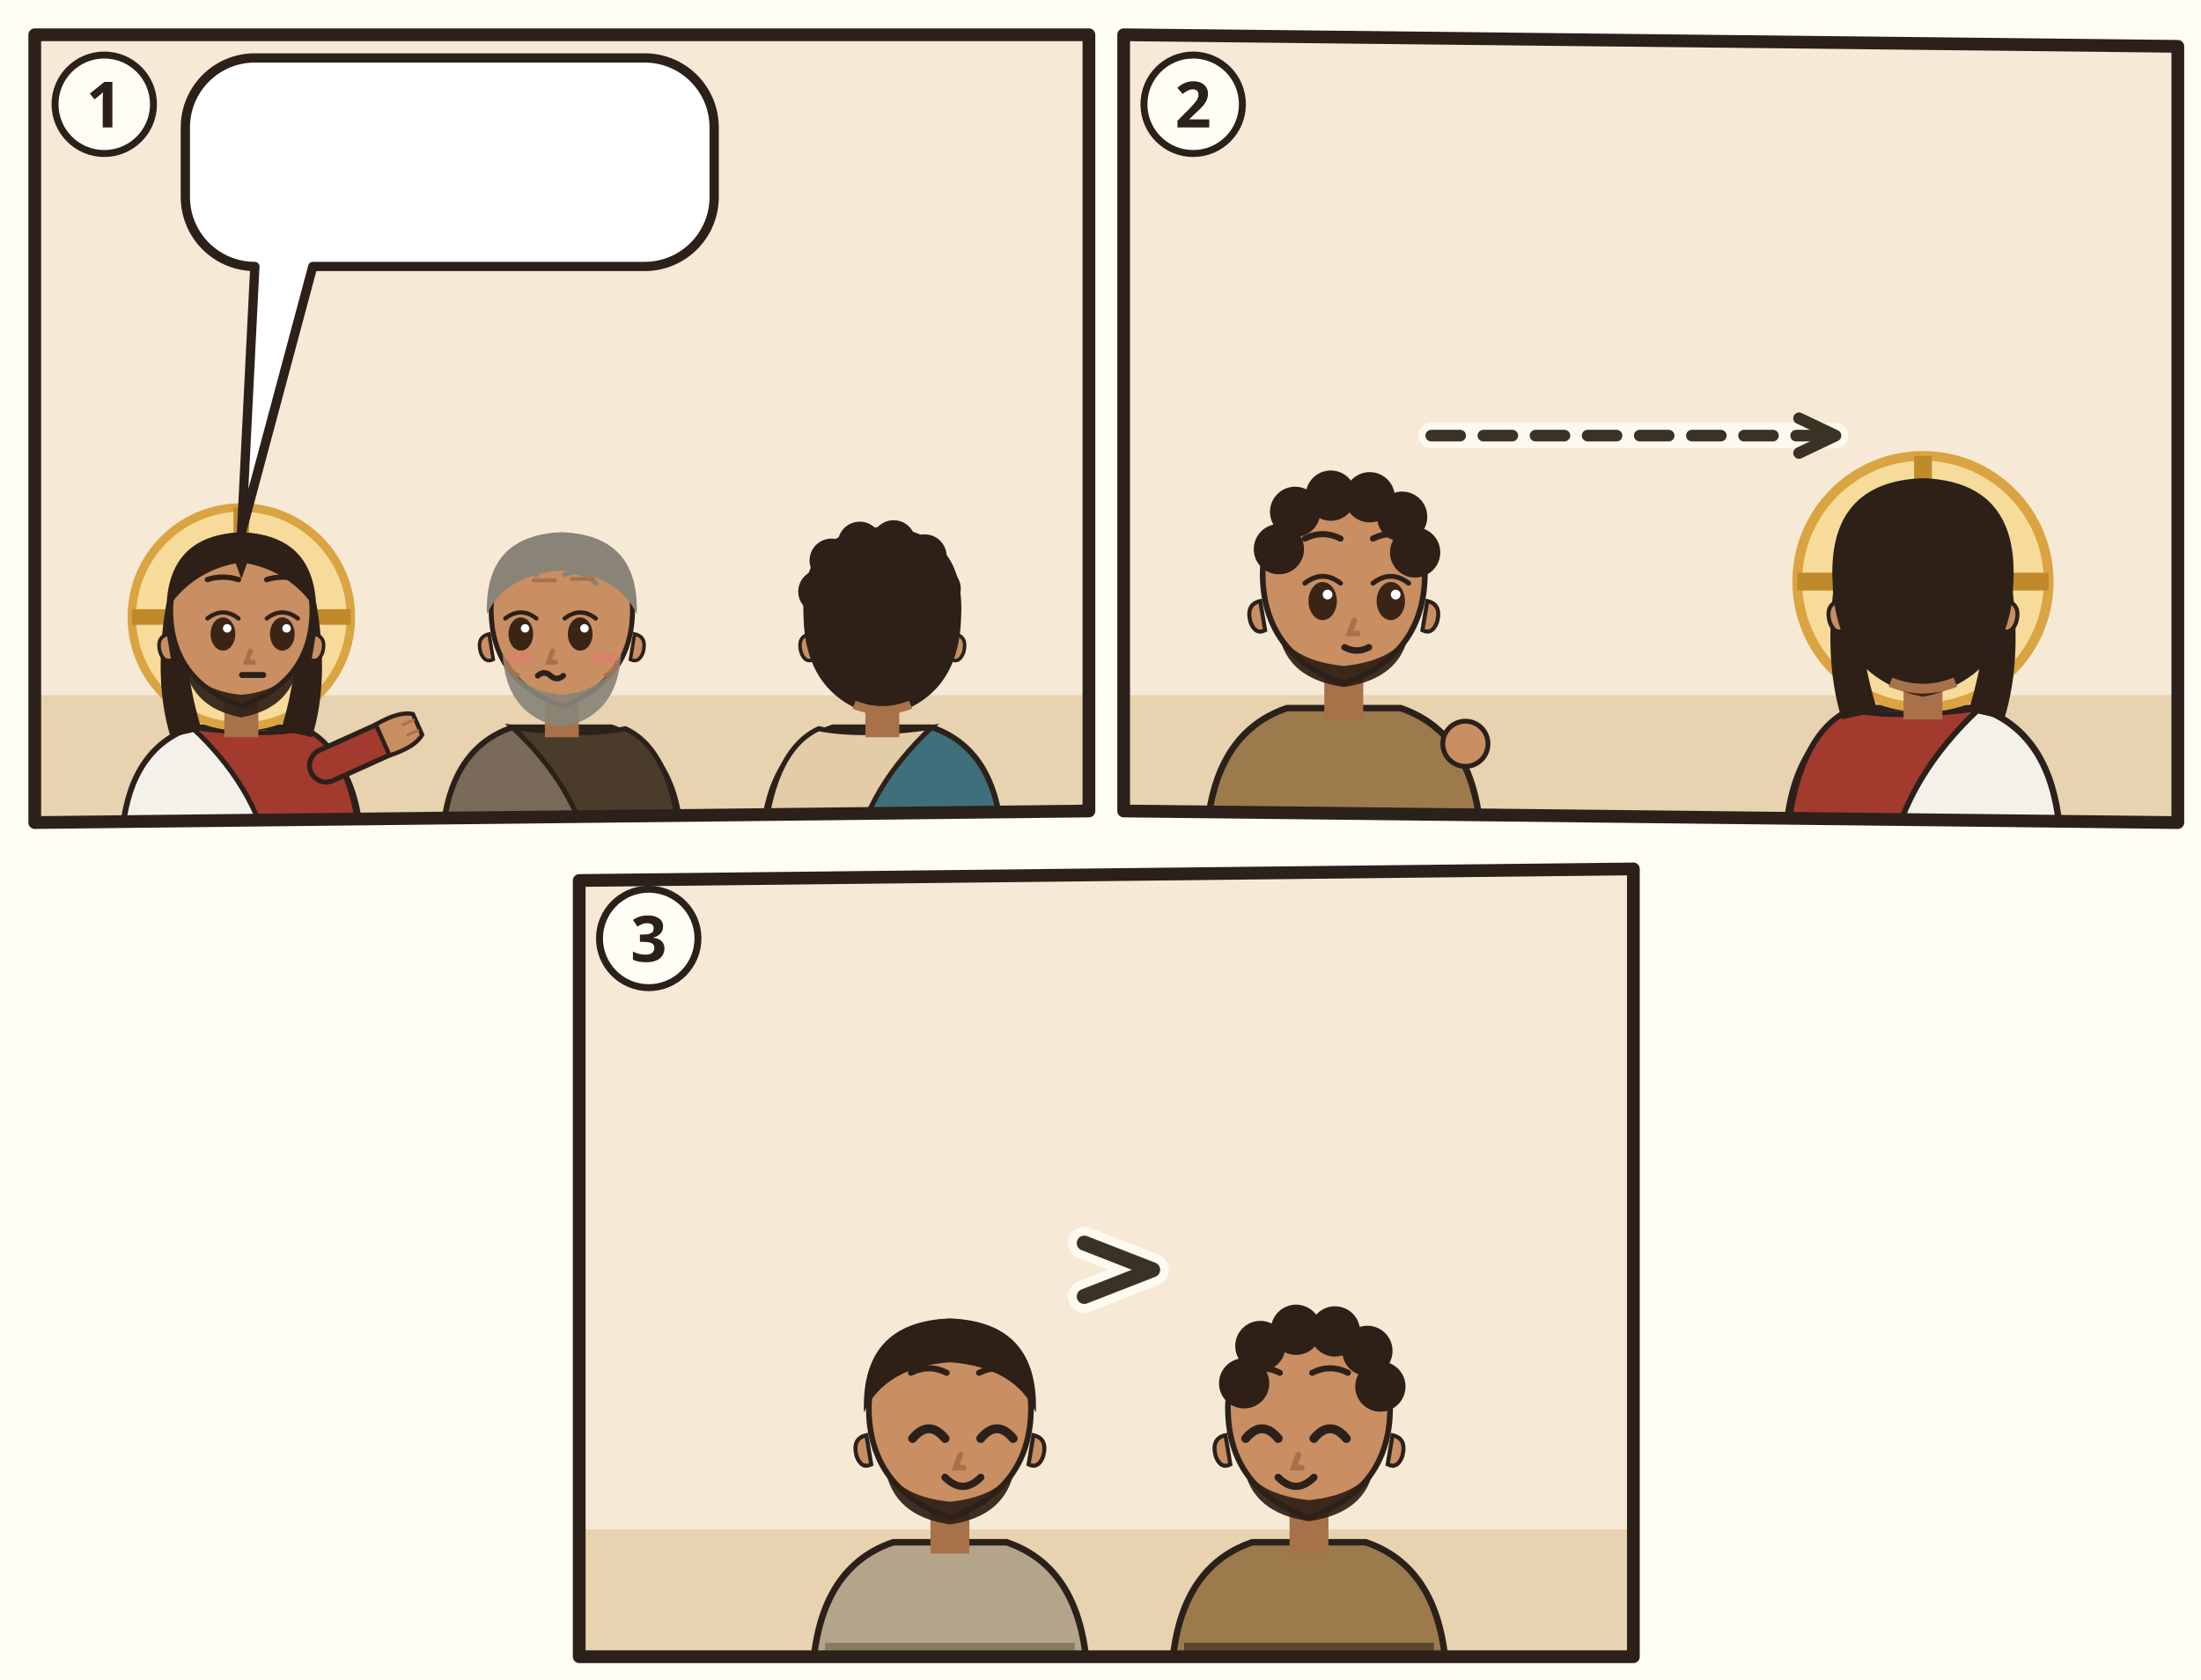
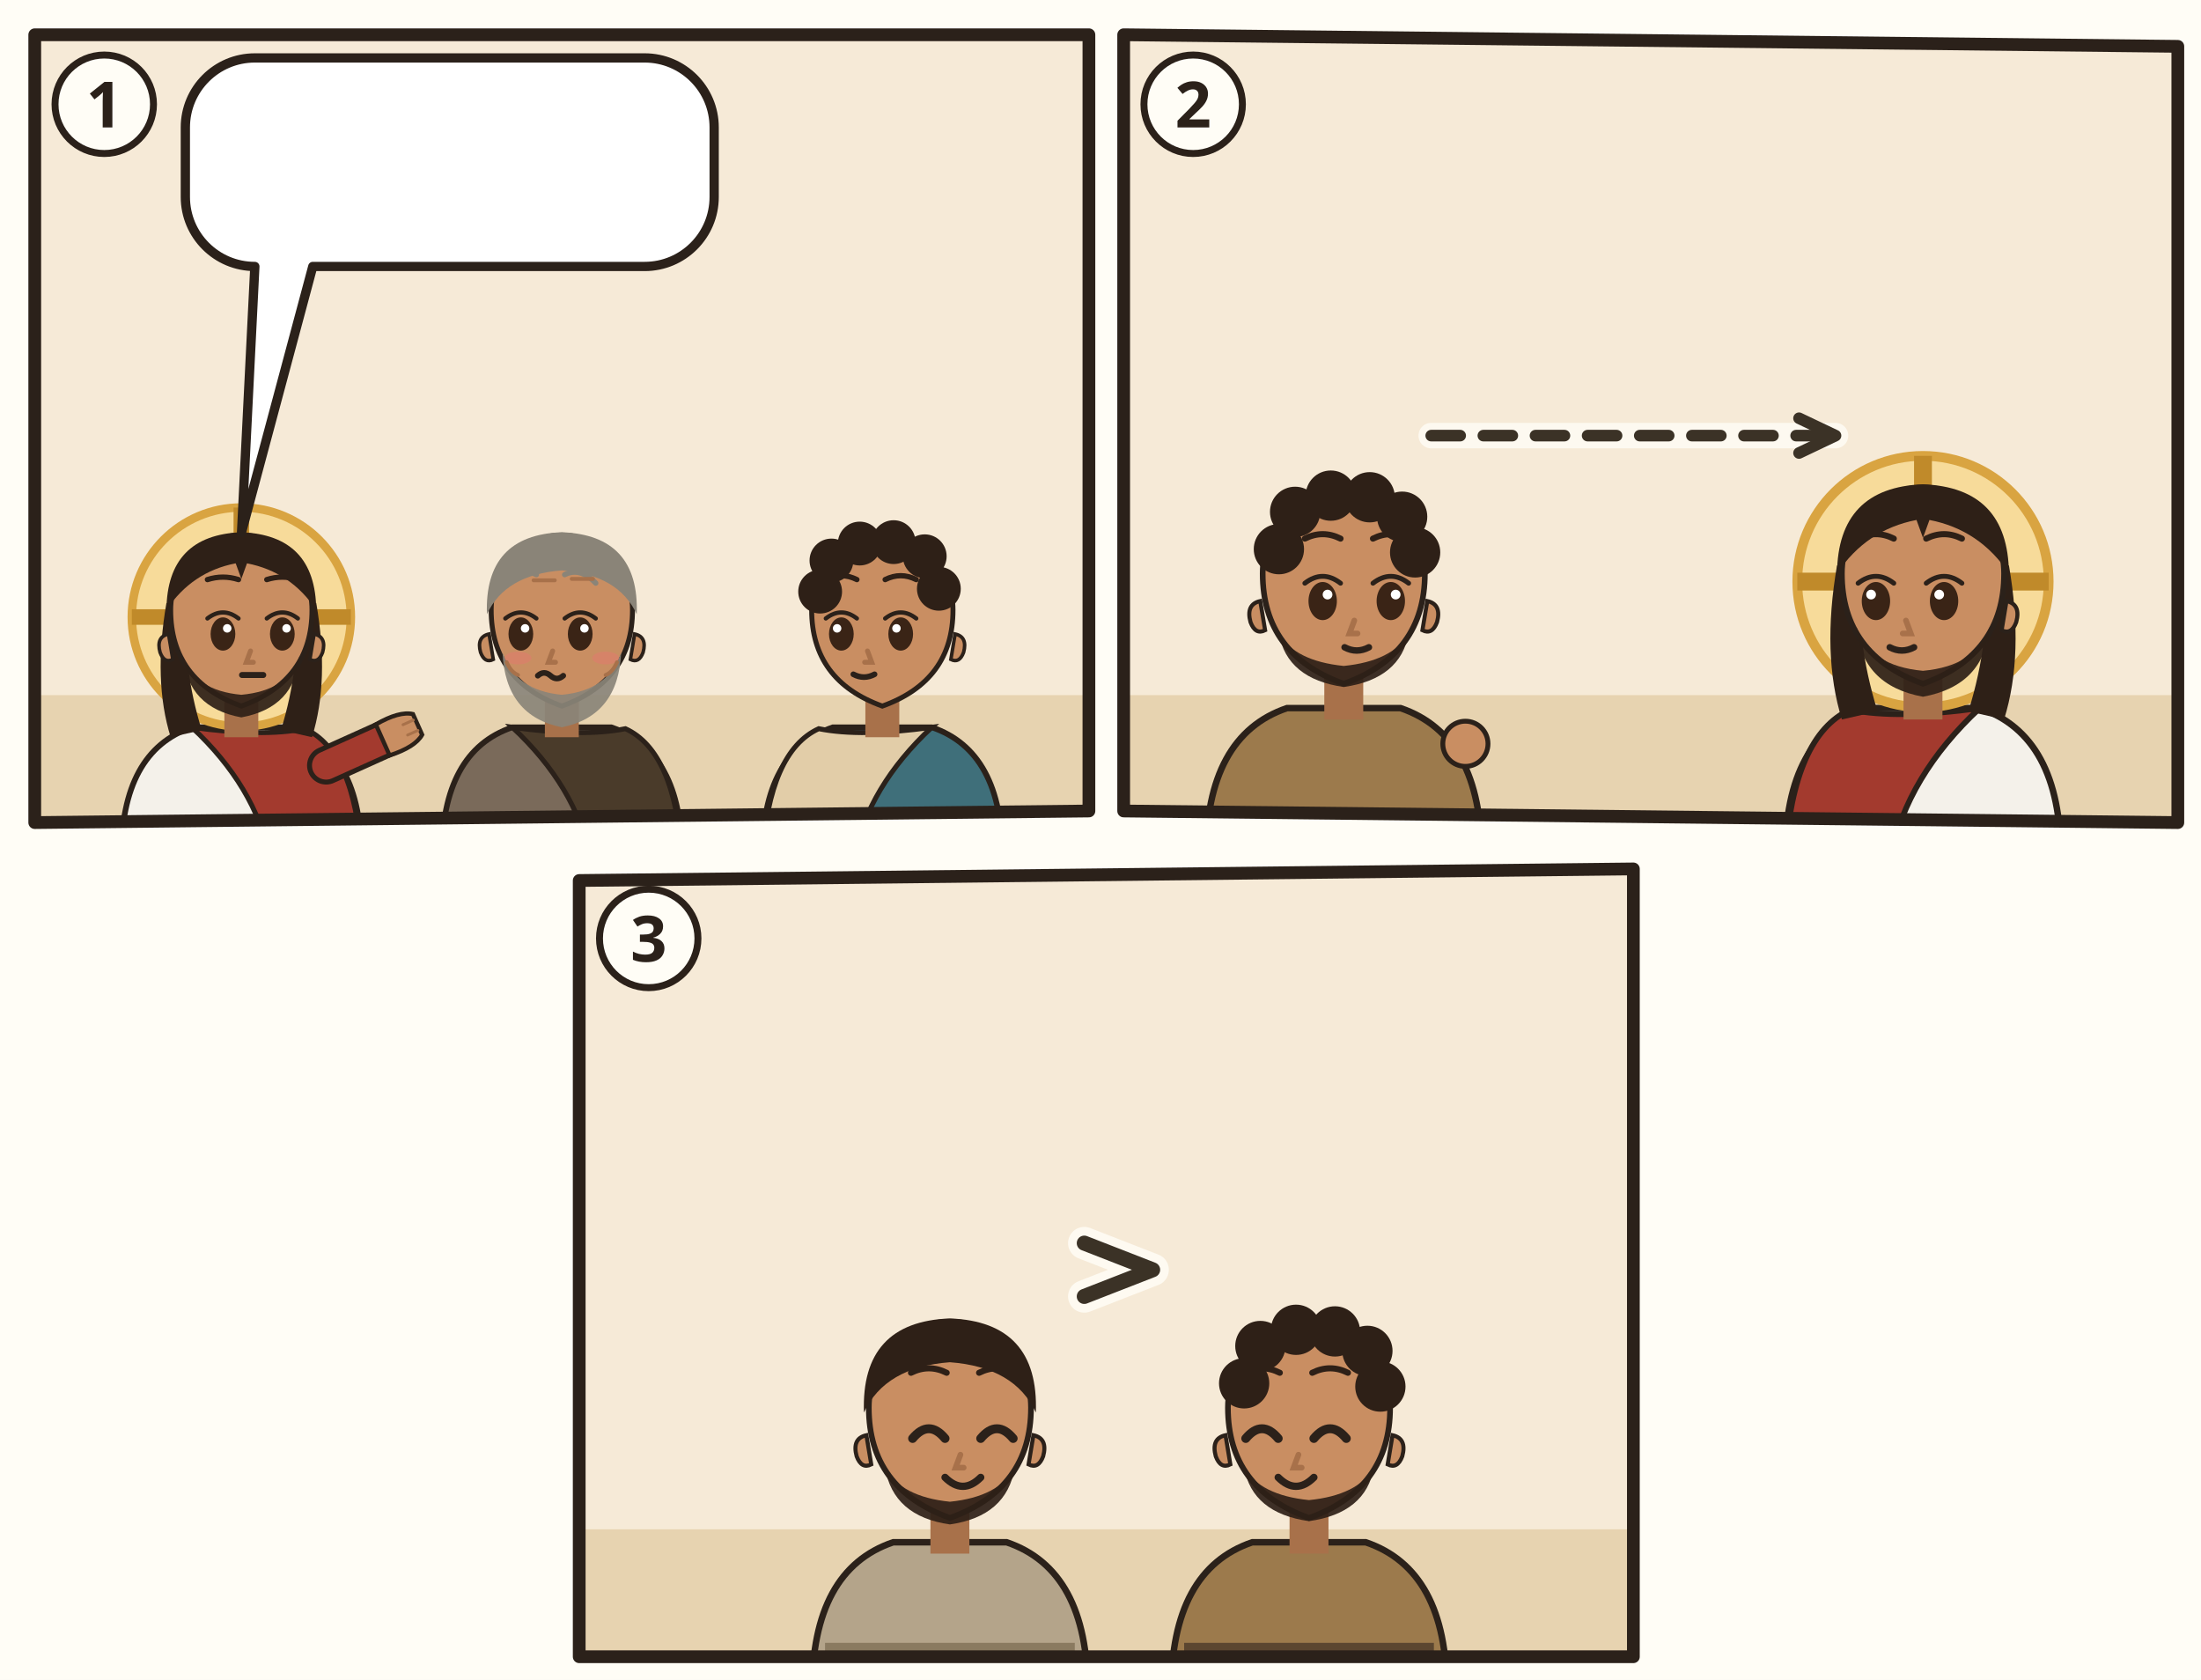
<svg xmlns="http://www.w3.org/2000/svg" viewBox="0 0 380 290">
  <rect width="380" height="290" fill="#FFFDF6" />
  <g transform="translate(4 4)">
    <clipPath id="an-cp-mat-010-034-042-1">
      <polygon points="2,2 184,2 184,136 2,138" />
    </clipPath>
    <g clip-path="url(#an-cp-mat-010-034-042-1)">
      <polygon points="2,2 184,2 184,136 2,138" fill="#F6EAD7" />
      <path d="M0 116h186v24H0z" fill="#E7D3B0" />
      <g transform="translate(37.66667 102.52) scale(1.22)">
        <path d="M-17 34Q-17 19-7 15.6L7 15.6Q17 19 17 34z" fill="#F4F1EA" stroke="#2B211A" stroke-width=".8" />
        <path d="M-7 15.6Q3 17 9 15.8Q16 19 17 34L4 34Q2 24-7 15.6z" fill="#A33A2E" stroke="#2B211A" stroke-width=".7" />
        <path d="M12 21L21.1 16.9" stroke="#2B211A" stroke-width="5.4" stroke-linecap="round" />
        <path d="M12 21L21.1 16.9" stroke="#A33A2E" stroke-width="4" stroke-linecap="round" />
        <g transform="translate(21.1 16.9) rotate(66)">
          <path d="M-2.4 1.2Q-2.8-2.6-1.6-4.2h3.2Q2.8-2.6 2.4 1.2z" fill="#C98E62" stroke="#2B211A" stroke-width=".6" />
          <path d="M-.8-3.9v1.6M.8-3.9v1.6" stroke="#A8714A" stroke-width=".4" stroke-linecap="round" />
        </g>
        <circle r="15.5" fill="#F7DB9A" stroke="#D9A441" stroke-width="1.2" />
        <path d="M0-15.5v5M-15.5 0h5M15.5 0h-5" stroke="#C08A2A" stroke-width="2.2" />
        <path d="M-10.6 -2Q-12.5 9-10 17L-5.6 16Q-8.4 7-7.6-1z M10.6 -2Q12.5 9 10 17L5.6 16Q8.4 7 7.6-1z" fill="#2E2017" />
        <path d="M-2.4 11h4.8v6h-4.8z" fill="#A8714A" />
        <path d="M-10 -1Q-10 9 0 12.6Q10 9 10 -1A10 10.6 0 0 0 -10 -1z" fill="#C98E62" stroke="#2B211A" stroke-width=".7" />
        <path d="M10.3 2.4q1.8.4 1.2 2.6-.6 1.6-1.8 1z M-10.3 2.4q-1.8.4-1.2 2.6.6 1.6 1.8 1z" fill="#C98E62" stroke="#2B211A" stroke-width=".5" />
        <path d="M-8.2 5.6Q-7.6 12.8 0 14.2Q7.6 12.8 8.2 5.6Q6.6 10.4 0 11Q-6.6 10.4-8.2 5.6z" fill="#2E2017" opacity=".92" />
        <ellipse cx="-2.6" cy="2.4" rx="1.75" ry="2.35" fill="#3A2416" />
        <path d="M-4.8 0.2Q-2.6 -1.5 -0.4 0.2" fill="none" stroke="#2B211A" stroke-width=".6" stroke-linecap="round" />
        <circle cx="-2.0" cy="1.6" r=".6" fill="#FFF" />
        <ellipse cx="5.8" cy="2.4" rx="1.75" ry="2.35" fill="#3A2416" />
        <path d="M3.6 0.2Q5.8 -1.5 8.0 0.2" fill="none" stroke="#2B211A" stroke-width=".6" stroke-linecap="round" />
        <circle cx="6.4" cy="1.6" r=".6" fill="#FFF" />
        <path d="M-4.8 -5.3Q-2.6 -6.0 -0.4 -5.3M3.6 -5.3Q5.8 -6.0 8.0 -5.3" fill="none" stroke="#2E2017" stroke-width=".75" stroke-linecap="round" />
        <path d="M1.3 4.8l-.6 1.6h1" fill="none" stroke="#A8714A" stroke-width=".7" stroke-linecap="round" />
        <path d="M0.1 8.2h3" stroke="#2B211A" stroke-width=".85" stroke-linecap="round" />
        <path d="M-10.6-1Q-10.5-11.6 0-12Q10.5-11.6 10.6-1Q7-6.4 .8-7.6L0-5.4-.8-7.6Q-7-6.4-10.6-1z" fill="#2E2017" />
      </g>
      <g transform="translate(93.0 102.52) scale(1.22)">
        <path d="M-17 34Q-17 19-7 15.6L7 15.6Q17 19 17 34z" fill="#7A6A5A" stroke="#2B211A" stroke-width=".8" />
        <path d="M-7 15.6Q3 17 9 15.8Q16 19 17 34L4 34Q2 24-7 15.6z" fill="#4A3B2A" stroke="#2B211A" stroke-width=".7" />
        <path d="M-2.4 11h4.8v6h-4.8z" fill="#A8714A" />
        <path d="M-10 -1Q-10 9 0 12.6Q10 9 10 -1A10 10.6 0 0 0 -10 -1z" fill="#C98E62" stroke="#2B211A" stroke-width=".7" />
        <path d="M10.3 2.4q1.8.4 1.2 2.6-.6 1.6-1.8 1z M-10.3 2.4q-1.8.4-1.2 2.6.6 1.6 1.8 1z" fill="#C98E62" stroke="#2B211A" stroke-width=".5" />
        <path d="M-8.4 5Q-8 14 0 15.6Q8 14 8.4 5Q6.6 10.4 0 11Q-6.6 10.4-8.4 5z" fill="#8A8478" opacity=".92" />
        <ellipse cx="-5.8" cy="2.4" rx="1.75" ry="2.35" fill="#3A2416" />
        <path d="M-8.0 0.2Q-5.8 -1.5 -3.6 0.2" fill="none" stroke="#2B211A" stroke-width=".6" stroke-linecap="round" />
        <circle cx="-5.2" cy="1.6" r=".6" fill="#FFF" />
        <ellipse cx="2.6" cy="2.4" rx="1.75" ry="2.35" fill="#3A2416" />
        <path d="M0.4 0.2Q2.6 -1.5 4.8 0.2" fill="none" stroke="#2B211A" stroke-width=".6" stroke-linecap="round" />
        <circle cx="3.2" cy="1.6" r=".6" fill="#FFF" />
        <path d="M-8.0 -4.8Q-5.8 -7.1 -3.6 -6.0M0.4 -6.0Q2.6 -7.1 4.8 -4.8" fill="none" stroke="#8A8478" stroke-width=".75" stroke-linecap="round" />
        <path d="M-1.3 4.8l-.6 1.6h1" fill="none" stroke="#A8714A" stroke-width=".7" stroke-linecap="round" />
        <ellipse cx="-6.2" cy="5.8" rx="1.9" ry=".9" fill="#E07A6E" opacity=".55" />
        <ellipse cx="6.2" cy="5.8" rx="1.9" ry=".9" fill="#E07A6E" opacity=".55" />
        <path d="M-3.4 8.3q.9-.8 1.8 0t1.8 0" fill="none" stroke="#2B211A" stroke-width=".8" stroke-linecap="round" />
        <path d="M-10.6-.4Q-11-11.6 0-12Q11-11.6 10.6-.4Q8-6 0-6.6Q-8-6-10.6-.4z" fill="#8A8478" />
        <path d="M-4-5.2h3M1.4-5.4h3M-7.8 6.4q.6 1.4 1.6 1.8M7.8 6.4q-.6 1.4-1.6 1.8" stroke="#A8714A" stroke-width=".55" stroke-linecap="round" fill="none" />
      </g>
      <g transform="translate(148.3333 102.52) scale(1.22) scale(-1 1)">
        <path d="M-17 34Q-17 19-7 15.6L7 15.6Q17 19 17 34z" fill="#3F6F7A" stroke="#2B211A" stroke-width=".8" />
        <path d="M-7 15.6Q3 17 9 15.8Q16 19 17 34L4 34Q2 24-7 15.6z" fill="#E2CDA8" stroke="#2B211A" stroke-width=".7" />
        <path d="M-2.4 11h4.8v6h-4.8z" fill="#A8714A" />
        <path d="M-10 -1Q-10 9 0 12.6Q10 9 10 -1A10 10.6 0 0 0 -10 -1z" fill="#C98E62" stroke="#2B211A" stroke-width=".7" />
-         <path d="M10.3 2.4q1.8.4 1.2 2.6-.6 1.6-1.8 1z M-10.3 2.4q-1.8.4-1.2 2.6.6 1.6 1.8 1z" fill="#C98E62" stroke="#2B211A" stroke-width=".5" />
-         <ellipse cx="-5.8" cy="2.4" rx="1.75" ry="2.35" fill="#3A2416" />
-         <path d="M-8.0 0.2Q-5.8 -1.5 -3.6 0.2" fill="none" stroke="#2B211A" stroke-width=".6" stroke-linecap="round" />
-         <circle cx="-5.2" cy="1.6" r=".6" fill="#FFF" />
-         <ellipse cx="2.6" cy="2.4" rx="1.75" ry="2.35" fill="#3A2416" />
-         <path d="M0.4 0.2Q2.6 -1.5 4.8 0.2" fill="none" stroke="#2B211A" stroke-width=".6" stroke-linecap="round" />
-         <circle cx="3.2" cy="1.6" r=".6" fill="#FFF" />
-         <path d="M-8.0 -5.3Q-5.8 -6.4 -3.6 -5.3M0.4 -5.3Q2.6 -6.4 4.8 -5.3" fill="none" stroke="#2E2017" stroke-width=".75" stroke-linecap="round" />
-         <path d="M-1.3 4.8l-.6 1.6h1" fill="none" stroke="#A8714A" stroke-width=".7" stroke-linecap="round" />
-         <path d="M-3.1 8.1Q-1.6 8.9 -0.1 8.1" fill="none" stroke="#2B211A" stroke-width=".8" stroke-linecap="round" />
+         <path d="M-10.3 2.4q-1.8.4-1.2 2.6.6 1.6 1.8 1z" fill="#C98E62" stroke="#2B211A" stroke-width=".5" />
+         <ellipse cx="-2.6" cy="2.4" rx="1.75" ry="2.35" fill="#3A2416" />
+         <path d="M-4.8 0.2Q-2.6 -1.5 -0.4 0.2" fill="none" stroke="#2B211A" stroke-width=".6" stroke-linecap="round" />
+         <circle cx="-2.0" cy="1.6" r=".6" fill="#FFF" />
+         <ellipse cx="5.8" cy="2.4" rx="1.75" ry="2.35" fill="#3A2416" />
+         <path d="M3.6 0.2Q5.8 -1.5 8.0 0.2" fill="none" stroke="#2B211A" stroke-width=".6" stroke-linecap="round" />
+         <circle cx="6.4" cy="1.6" r=".6" fill="#FFF" />
+         <path d="M-4.8 -5.3Q-2.6 -6.4 -0.4 -5.3M3.6 -5.3Q5.8 -6.4 8.0 -5.3" fill="none" stroke="#2E2017" stroke-width=".75" stroke-linecap="round" />
+         <path d="M2.1 4.8l-.6 1.6h1" fill="none" stroke="#A8714A" stroke-width=".7" stroke-linecap="round" />
+         <path d="M1.1 8.1Q2.6 8.9 4.1 8.1" fill="none" stroke="#2B211A" stroke-width=".8" stroke-linecap="round" />
        <circle cx="-8" cy="-4" r="3.1" fill="#2E2017" />
        <circle cx="-6" cy="-8.6" r="3.1" fill="#2E2017" />
        <circle cx="-1.6" cy="-10.6" r="3.1" fill="#2E2017" />
        <circle cx="3.2" cy="-10.4" r="3.1" fill="#2E2017" />
        <circle cx="7.2" cy="-8" r="3.1" fill="#2E2017" />
        <circle cx="8.8" cy="-3.6" r="3.1" fill="#2E2017" />
-         <path d="M-10.8 0Q-11.4-12 0-12.4Q11.4-12 10.8 0Q10.6 9 4 12.4H-4Q-10.6 9-10.8 0z" fill="#2E2017" stroke="#2B211A" stroke-width=".7" />
-         <path d="M-4 12.4Q0 14 4 12.4" fill="none" stroke="#A8714A" stroke-width="1.2" />
      </g>
      <use href="#an-z-abstand" x="116.7" y="50" width="8" height="64" />
      <g>
        <path d="M40 6H107.3A12 12 0 0 1 119.3 18V30A12 12 0 0 1 107.3 42L50 42L37.7 87.9L40 42H40A12 12 0 0 1 28 30V18A12 12 0 0 1 40 6Z" fill="#FFFFFF" stroke="#2B211A" stroke-width="1.6" stroke-linejoin="round" />
        <use href="#an-z-friede" x="34" y="12" width="37.3" height="24" />
        <use href="#an-z-nein" x="76.3" y="12" width="24.0" height="24" />
        <use href="#an-schwert" x="105.3" y="12" width="8.0" height="24" />
      </g>
    </g>
    <polygon points="2,2 184,2 184,136 2,138" fill="none" stroke="#2B211A" stroke-width="2.2" stroke-linejoin="round" />
    <circle cx="14" cy="14" r="8.5" fill="#FFFDF6" stroke="#2B211A" stroke-width="1.2" />
    <text x="14" y="18" text-anchor="middle" font-family="sans-serif" font-size="11" font-weight="700" fill="#2B211A">1</text>
  </g>
  <g transform="translate(192 4)">
    <clipPath id="an-cp-mat-010-034-042-2">
      <polygon points="2,2 184,4 184,138 2,136" />
    </clipPath>
    <g clip-path="url(#an-cp-mat-010-034-042-2)">
      <polygon points="2,2 184,4 184,138 2,136" fill="#F6EAD7" />
      <path d="M0 116h186v24H0z" fill="#E7D3B0" />
      <g transform="translate(40 96.4) scale(1.4)">
        <path d="M-17 34Q-17 19-7 15.6L7 15.6Q17 19 17 34z" fill="#9C7A4C" stroke="#2B211A" stroke-width=".8" />
        <path d="M-15.4 28h30.8v2.6h-30.8z" fill="#5B4630" />
        <path d="M-2.4 11h4.8v6h-4.8z" fill="#A8714A" />
        <path d="M-10 -1Q-10 9 0 12.6Q10 9 10 -1A10 10.6 0 0 0 -10 -1z" fill="#C98E62" stroke="#2B211A" stroke-width=".7" />
        <path d="M10.3 2.4q1.8.4 1.2 2.6-.6 1.6-1.8 1z M-10.3 2.4q-1.8.4-1.2 2.6.6 1.6 1.8 1z" fill="#C98E62" stroke="#2B211A" stroke-width=".5" />
        <path d="M-8 6.4Q-7 12 0 13Q7 12 8 6.4Q6 9.8 0 10.4Q-6 9.8-8 6.4z" fill="#2E2017" opacity=".92" />
        <ellipse cx="-2.6" cy="2.4" rx="1.75" ry="2.35" fill="#3A2416" />
        <path d="M-4.8 0.2Q-2.6 -1.5 -0.4 0.2" fill="none" stroke="#2B211A" stroke-width=".6" stroke-linecap="round" />
        <circle cx="-2.0" cy="1.6" r=".6" fill="#FFF" />
        <ellipse cx="5.8" cy="2.4" rx="1.75" ry="2.35" fill="#3A2416" />
        <path d="M3.6 0.2Q5.8 -1.5 8.0 0.2" fill="none" stroke="#2B211A" stroke-width=".6" stroke-linecap="round" />
        <circle cx="6.4" cy="1.6" r=".6" fill="#FFF" />
        <path d="M-4.8 -5.3Q-2.6 -6.4 -0.4 -5.3M3.6 -5.3Q5.8 -6.4 8.0 -5.3" fill="none" stroke="#2E2017" stroke-width=".75" stroke-linecap="round" />
        <path d="M1.3 4.8l-.6 1.6h1" fill="none" stroke="#A8714A" stroke-width=".7" stroke-linecap="round" />
        <path d="M0.1 8.1Q1.6 8.9 3.1 8.1" fill="none" stroke="#2B211A" stroke-width=".8" stroke-linecap="round" />
        <circle cx="-8" cy="-4" r="3.1" fill="#2E2017" />
        <circle cx="-6" cy="-8.6" r="3.1" fill="#2E2017" />
        <circle cx="-1.6" cy="-10.6" r="3.1" fill="#2E2017" />
        <circle cx="3.2" cy="-10.4" r="3.1" fill="#2E2017" />
        <circle cx="7.2" cy="-8" r="3.1" fill="#2E2017" />
        <circle cx="8.8" cy="-3.6" r="3.1" fill="#2E2017" />
      </g>
      <use href="#an-kreuz" x="46.7" y="94.2" width="28.636" height="42.0" />
      <circle cx="61.0" cy="124.4" r="3.9" fill="#C98E62" stroke="#2B211A" stroke-width="0.84" />
      <g transform="translate(140 96.4) scale(1.4) scale(-1 1)">
        <path d="M-17 34Q-17 19-7 15.6L7 15.6Q17 19 17 34z" fill="#F4F1EA" stroke="#2B211A" stroke-width=".8" />
        <path d="M-7 15.6Q3 17 9 15.8Q16 19 17 34L4 34Q2 24-7 15.6z" fill="#A33A2E" stroke="#2B211A" stroke-width=".7" />
        <circle r="15.5" fill="#F7DB9A" stroke="#D9A441" stroke-width="1.2" />
        <path d="M0-15.5v5M-15.5 0h5M15.5 0h-5" stroke="#C08A2A" stroke-width="2.2" />
        <path d="M-10.6 -2Q-12.5 9-10 17L-5.6 16Q-8.4 7-7.6-1z M10.6 -2Q12.5 9 10 17L5.6 16Q8.4 7 7.6-1z" fill="#2E2017" />
        <path d="M-2.4 11h4.8v6h-4.8z" fill="#A8714A" />
        <path d="M-10 -1Q-10 9 0 12.6Q10 9 10 -1A10 10.6 0 0 0 -10 -1z" fill="#C98E62" stroke="#2B211A" stroke-width=".7" />
-         <path d="M10.3 2.4q1.8.4 1.2 2.6-.6 1.6-1.8 1z M-10.3 2.4q-1.8.4-1.2 2.6.6 1.6 1.8 1z" fill="#C98E62" stroke="#2B211A" stroke-width=".5" />
+         <path d="M-10.3 2.4q-1.8.4-1.2 2.6.6 1.6 1.8 1z" fill="#C98E62" stroke="#2B211A" stroke-width=".5" />
        <path d="M-8.2 5.6Q-7.6 12.8 0 14.2Q7.6 12.8 8.2 5.6Q6.6 10.4 0 11Q-6.6 10.4-8.2 5.6z" fill="#2E2017" opacity=".92" />
-         <ellipse cx="-5.8" cy="2.4" rx="1.75" ry="2.35" fill="#3A2416" />
-         <path d="M-8.0 0.2Q-5.8 -1.5 -3.6 0.2" fill="none" stroke="#2B211A" stroke-width=".6" stroke-linecap="round" />
-         <circle cx="-5.2" cy="1.6" r=".6" fill="#FFF" />
-         <ellipse cx="2.6" cy="2.4" rx="1.75" ry="2.35" fill="#3A2416" />
-         <path d="M0.4 0.2Q2.6 -1.5 4.8 0.2" fill="none" stroke="#2B211A" stroke-width=".6" stroke-linecap="round" />
-         <circle cx="3.2" cy="1.6" r=".6" fill="#FFF" />
-         <path d="M-8.0 -5.3Q-5.8 -6.4 -3.6 -5.3M0.4 -5.3Q2.6 -6.4 4.8 -5.3" fill="none" stroke="#2E2017" stroke-width=".75" stroke-linecap="round" />
-         <path d="M-1.3 4.8l-.6 1.6h1" fill="none" stroke="#A8714A" stroke-width=".7" stroke-linecap="round" />
-         <path d="M-3.1 8.1Q-1.6 8.9 -0.1 8.1" fill="none" stroke="#2B211A" stroke-width=".8" stroke-linecap="round" />
+         <ellipse cx="-2.6" cy="2.4" rx="1.75" ry="2.35" fill="#3A2416" />
+         <path d="M-4.8 0.2Q-2.6 -1.5 -0.4 0.2" fill="none" stroke="#2B211A" stroke-width=".6" stroke-linecap="round" />
+         <circle cx="-2.0" cy="1.6" r=".6" fill="#FFF" />
+         <ellipse cx="5.8" cy="2.4" rx="1.75" ry="2.35" fill="#3A2416" />
+         <path d="M3.6 0.2Q5.8 -1.5 8.0 0.2" fill="none" stroke="#2B211A" stroke-width=".6" stroke-linecap="round" />
+         <circle cx="6.4" cy="1.6" r=".6" fill="#FFF" />
+         <path d="M-4.8 -5.3Q-2.6 -6.4 -0.4 -5.3M3.6 -5.3Q5.8 -6.4 8.0 -5.3" fill="none" stroke="#2E2017" stroke-width=".75" stroke-linecap="round" />
+         <path d="M2.1 4.8l-.6 1.6h1" fill="none" stroke="#A8714A" stroke-width=".7" stroke-linecap="round" />
+         <path d="M1.1 8.1Q2.6 8.9 4.1 8.1" fill="none" stroke="#2B211A" stroke-width=".8" stroke-linecap="round" />
        <path d="M-10.6-1Q-10.5-11.6 0-12Q10.5-11.6 10.6-1Q7-6.4 .8-7.6L0-5.4-.8-7.6Q-7-6.4-10.6-1z" fill="#2E2017" />
-         <path d="M-10.8 0Q-11.4-12 0-12.4Q11.4-12 10.8 0Q10.6 9 4 12.4H-4Q-10.6 9-10.8 0z" fill="#2E2017" stroke="#2B211A" stroke-width=".7" />
-         <path d="M-4 12.4Q0 14 4 12.4" fill="none" stroke="#A8714A" stroke-width="1.2" />
      </g>
      <path d="M55.1 71.2Q90.0 71.2 124.9 71.2" fill="none" stroke="#FFFDF6" stroke-width="4.4" stroke-linecap="round" opacity=".8" />
      <path d="M55.1 71.2Q90.0 71.2 124.9 71.2" fill="none" stroke="#3B3226" stroke-width="2" stroke-dasharray="5 4" stroke-linecap="round" />
      <path d="M118.6 74.2L124.9 71.2L118.6 68.2" fill="none" stroke="#3B3226" stroke-width="2" stroke-linecap="round" stroke-linejoin="round" />
    </g>
    <polygon points="2,2 184,4 184,138 2,136" fill="none" stroke="#2B211A" stroke-width="2.2" stroke-linejoin="round" />
    <circle cx="14" cy="14" r="8.5" fill="#FFFDF6" stroke="#2B211A" stroke-width="1.2" />
    <text x="14" y="18" text-anchor="middle" font-family="sans-serif" font-size="11" font-weight="700" fill="#2B211A">2</text>
  </g>
  <g transform="translate(98 148)">
    <clipPath id="an-cp-mat-010-034-042-3">
      <polygon points="2,4 184,2 184,138 2,138" />
    </clipPath>
    <g clip-path="url(#an-cp-mat-010-034-042-3)">
      <polygon points="2,4 184,2 184,138 2,138" fill="#F6EAD7" />
      <path d="M0 116h186v24H0z" fill="#E7D3B0" />
      <g transform="translate(66 96.4) scale(1.4)">
        <path d="M-17 34Q-17 19-7 15.6L7 15.6Q17 19 17 34z" fill="#B4A48A" stroke="#2B211A" stroke-width=".8" />
        <path d="M-15.4 28h30.8v2.6h-30.8z" fill="#8A7A60" />
        <path d="M-2.4 11h4.8v6h-4.8z" fill="#A8714A" />
        <path d="M-10 -1Q-10 9 0 12.6Q10 9 10 -1A10 10.6 0 0 0 -10 -1z" fill="#C98E62" stroke="#2B211A" stroke-width=".7" />
        <path d="M10.3 2.4q1.8.4 1.2 2.6-.6 1.6-1.8 1z M-10.3 2.4q-1.8.4-1.2 2.6.6 1.6 1.8 1z" fill="#C98E62" stroke="#2B211A" stroke-width=".5" />
        <path d="M-8 6.4Q-7 12.4 0 13.4Q7 12.4 8 6.4Q6 10 0 10.6Q-6 10-8 6.4z" fill="#2E2017" opacity=".92" />
        <path d="M-4.6 2.8Q-2.6 0.4 -0.6 2.8" fill="none" stroke="#2B211A" stroke-width="1.1" stroke-linecap="round" />
        <path d="M3.8 2.8Q5.8 0.4 7.8 2.8" fill="none" stroke="#2B211A" stroke-width="1.1" stroke-linecap="round" />
        <path d="M-4.8 -5.3Q-2.6 -6.4 -0.4 -5.3M3.6 -5.3Q5.8 -6.4 8.0 -5.3" fill="none" stroke="#2E2017" stroke-width=".75" stroke-linecap="round" />
        <path d="M1.3 4.8l-.6 1.6h1" fill="none" stroke="#A8714A" stroke-width=".7" stroke-linecap="round" />
        <path d="M-0.6 7.6Q1.6 9.8 3.8 7.6" fill="none" stroke="#2B211A" stroke-width=".9" stroke-linecap="round" />
        <path d="M-10.6-.4Q-11-11.6 0-12Q11-11.6 10.6-.4Q8-6 0-6.6Q-8-6-10.6-.4z" fill="#2E2017" />
        <use href="#an-becher-wasser" x="-4" y="13" width="16" height="12" />
      </g>
      <g transform="translate(128 96.4) scale(1.4)">
        <path d="M-17 34Q-17 19-7 15.6L7 15.6Q17 19 17 34z" fill="#9C7A4C" stroke="#2B211A" stroke-width=".8" />
        <path d="M-15.4 28h30.8v2.6h-30.8z" fill="#5B4630" />
        <path d="M-2.4 11h4.8v6h-4.8z" fill="#A8714A" />
        <path d="M-10 -1Q-10 9 0 12.6Q10 9 10 -1A10 10.6 0 0 0 -10 -1z" fill="#C98E62" stroke="#2B211A" stroke-width=".7" />
        <path d="M10.3 2.4q1.8.4 1.2 2.6-.6 1.6-1.8 1z M-10.3 2.4q-1.8.4-1.2 2.6.6 1.6 1.8 1z" fill="#C98E62" stroke="#2B211A" stroke-width=".5" />
        <path d="M-8 6.4Q-7 12 0 13Q7 12 8 6.4Q6 9.8 0 10.4Q-6 9.8-8 6.4z" fill="#2E2017" opacity=".92" />
        <path d="M-7.8 2.8Q-5.8 0.4 -3.8 2.8" fill="none" stroke="#2B211A" stroke-width="1.1" stroke-linecap="round" />
        <path d="M0.6 2.8Q2.6 0.4 4.6 2.8" fill="none" stroke="#2B211A" stroke-width="1.1" stroke-linecap="round" />
        <path d="M-8.0 -5.3Q-5.8 -6.4 -3.6 -5.3M0.4 -5.3Q2.6 -6.4 4.8 -5.3" fill="none" stroke="#2E2017" stroke-width=".75" stroke-linecap="round" />
        <path d="M-1.3 4.8l-.6 1.6h1" fill="none" stroke="#A8714A" stroke-width=".7" stroke-linecap="round" />
        <path d="M-3.8 7.6Q-1.6 9.8 0.6 7.6" fill="none" stroke="#2B211A" stroke-width=".9" stroke-linecap="round" />
        <circle cx="-8" cy="-4" r="3.1" fill="#2E2017" />
        <circle cx="-6" cy="-8.6" r="3.1" fill="#2E2017" />
        <circle cx="-1.6" cy="-10.6" r="3.1" fill="#2E2017" />
        <circle cx="3.2" cy="-10.4" r="3.1" fill="#2E2017" />
        <circle cx="7.2" cy="-8" r="3.1" fill="#2E2017" />
        <circle cx="8.8" cy="-3.6" r="3.1" fill="#2E2017" />
      </g>
      <use href="#an-z-schatz" x="54.0" y="55.6" width="24" height="21" />
      <path d="M89.2 75.8L101.0 71.2L89.2 66.6" fill="none" stroke="#FFFDF6" stroke-width="5.6" stroke-linecap="round" stroke-linejoin="round" opacity=".85" />
      <path d="M89.2 75.8L101.0 71.2L89.2 66.6" fill="none" stroke="#3B3226" stroke-width="2.6" stroke-linecap="round" stroke-linejoin="round" />
    </g>
    <polygon points="2,4 184,2 184,138 2,138" fill="none" stroke="#2B211A" stroke-width="2.2" stroke-linejoin="round" />
    <circle cx="14" cy="14" r="8.5" fill="#FFFDF6" stroke="#2B211A" stroke-width="1.2" />
    <text x="14" y="18" text-anchor="middle" font-family="sans-serif" font-size="11" font-weight="700" fill="#2B211A">3</text>
  </g>
</svg>
